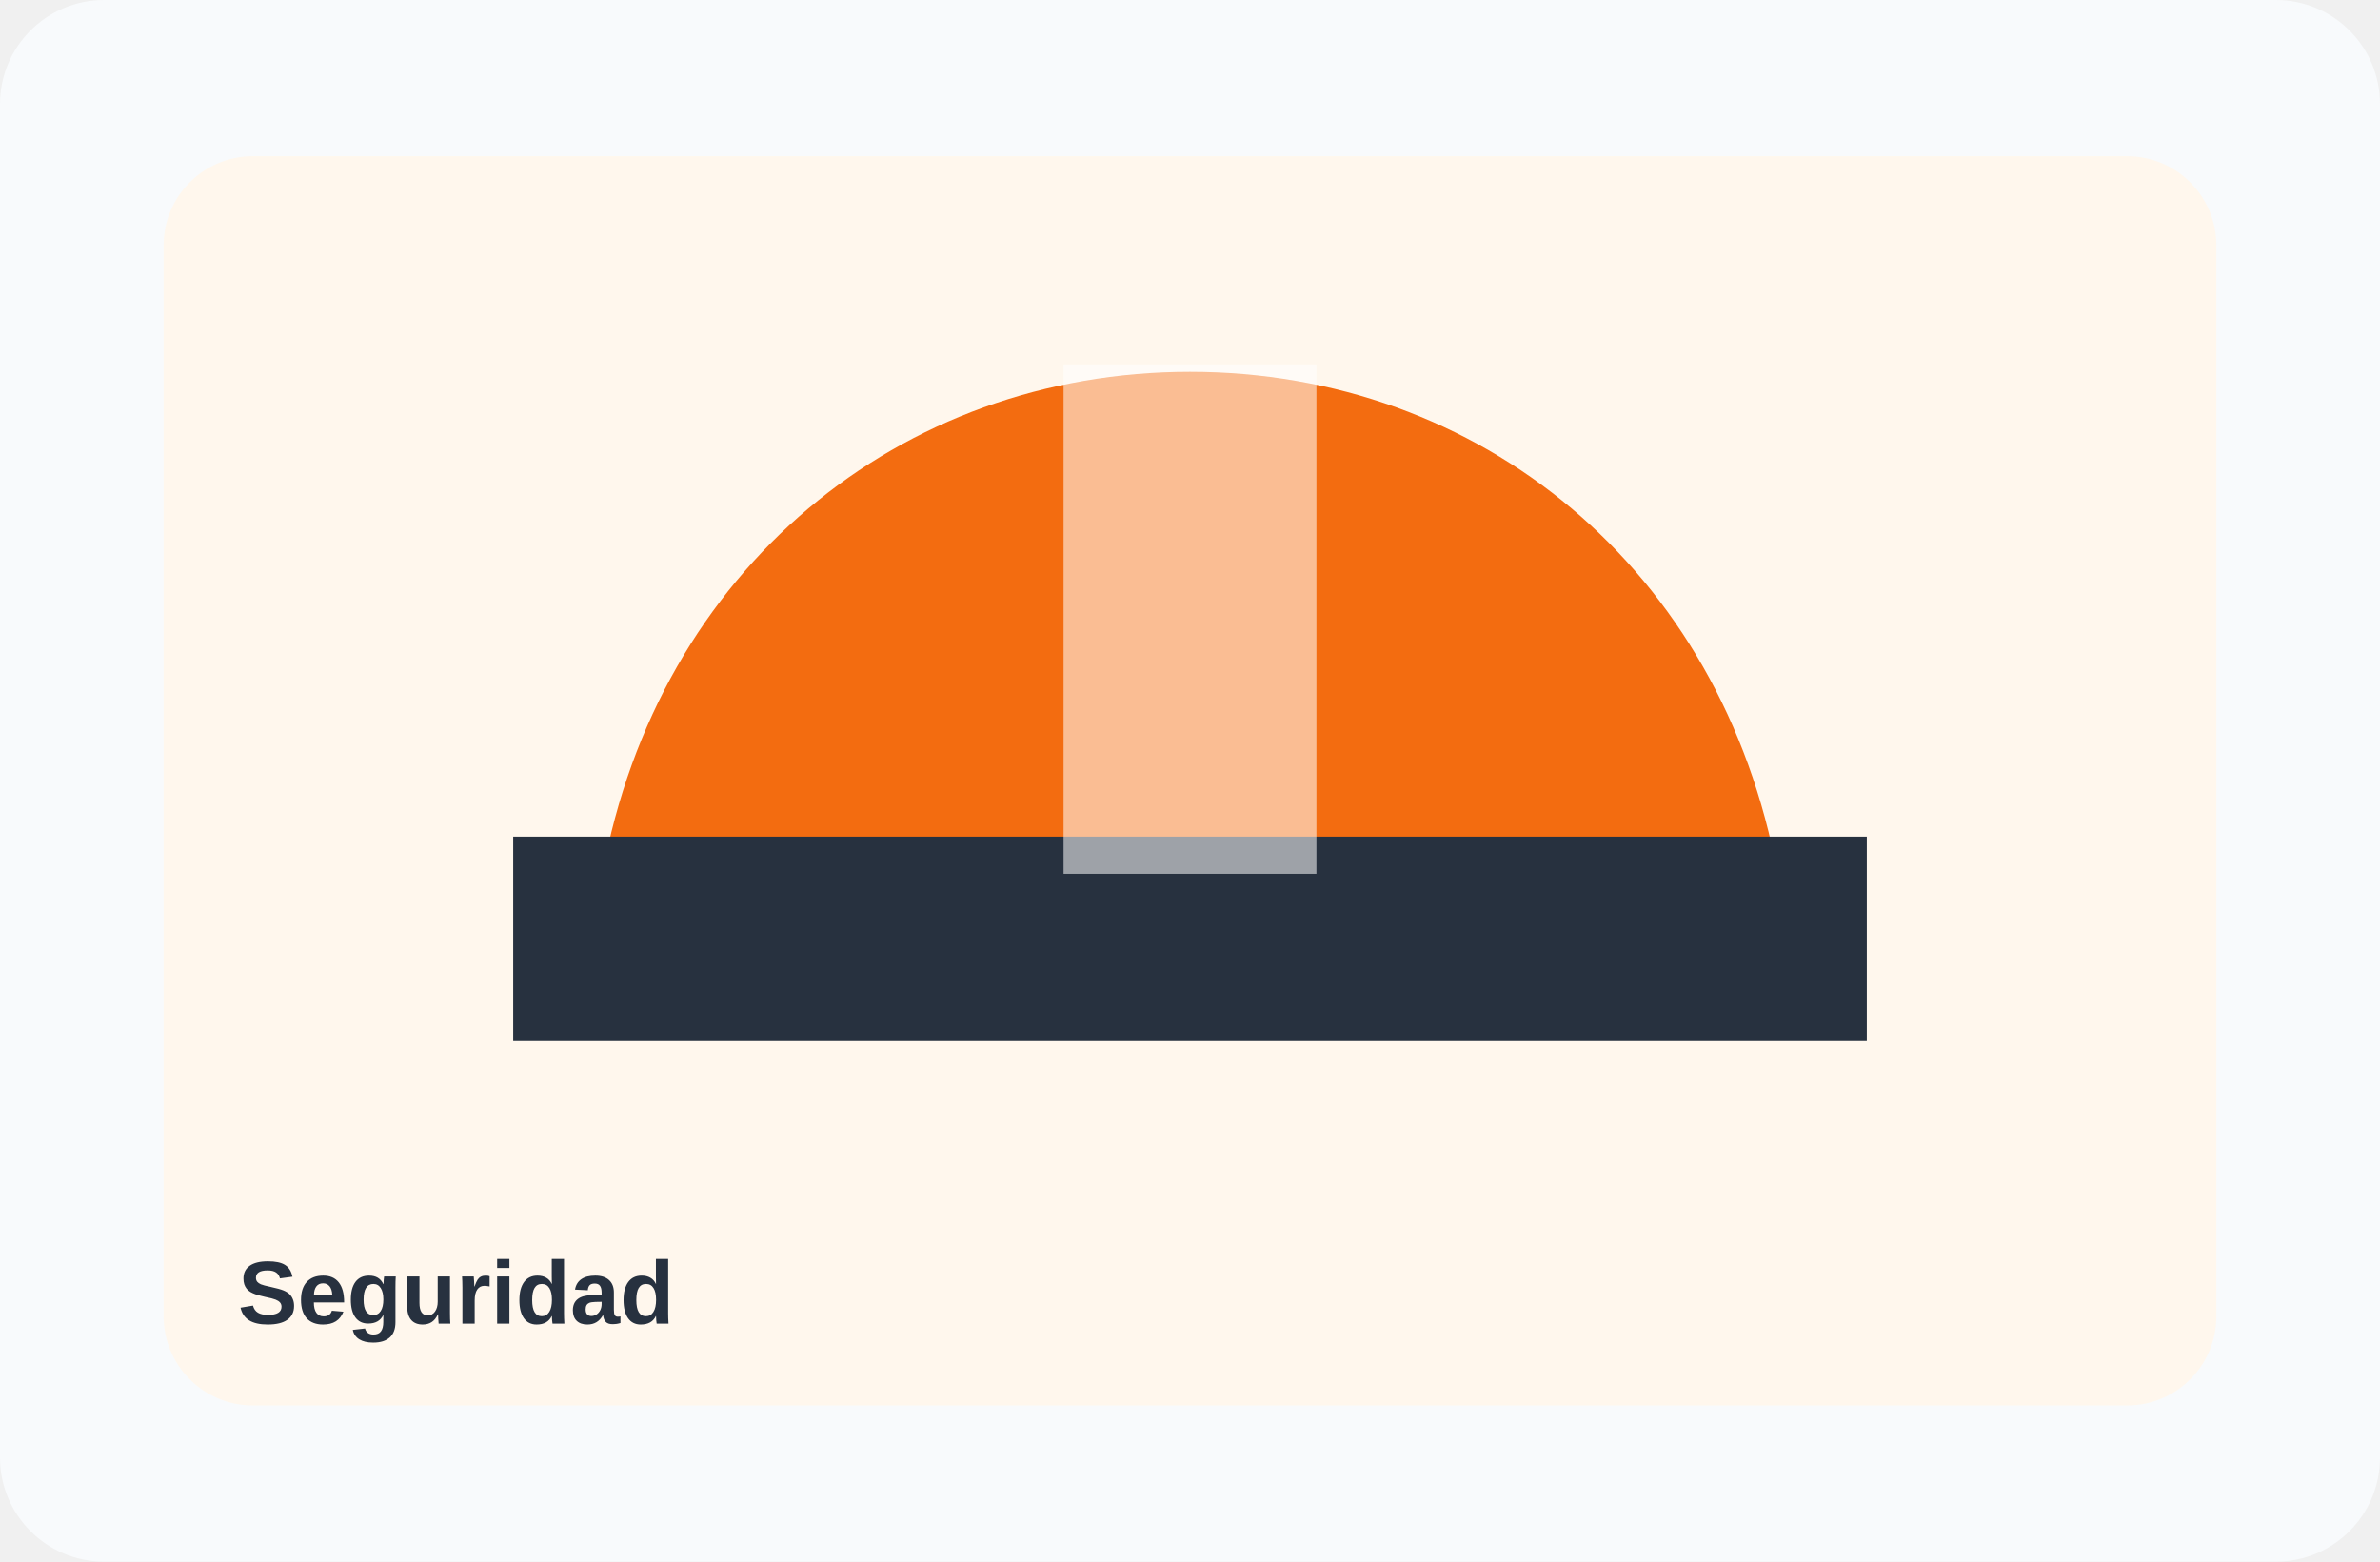
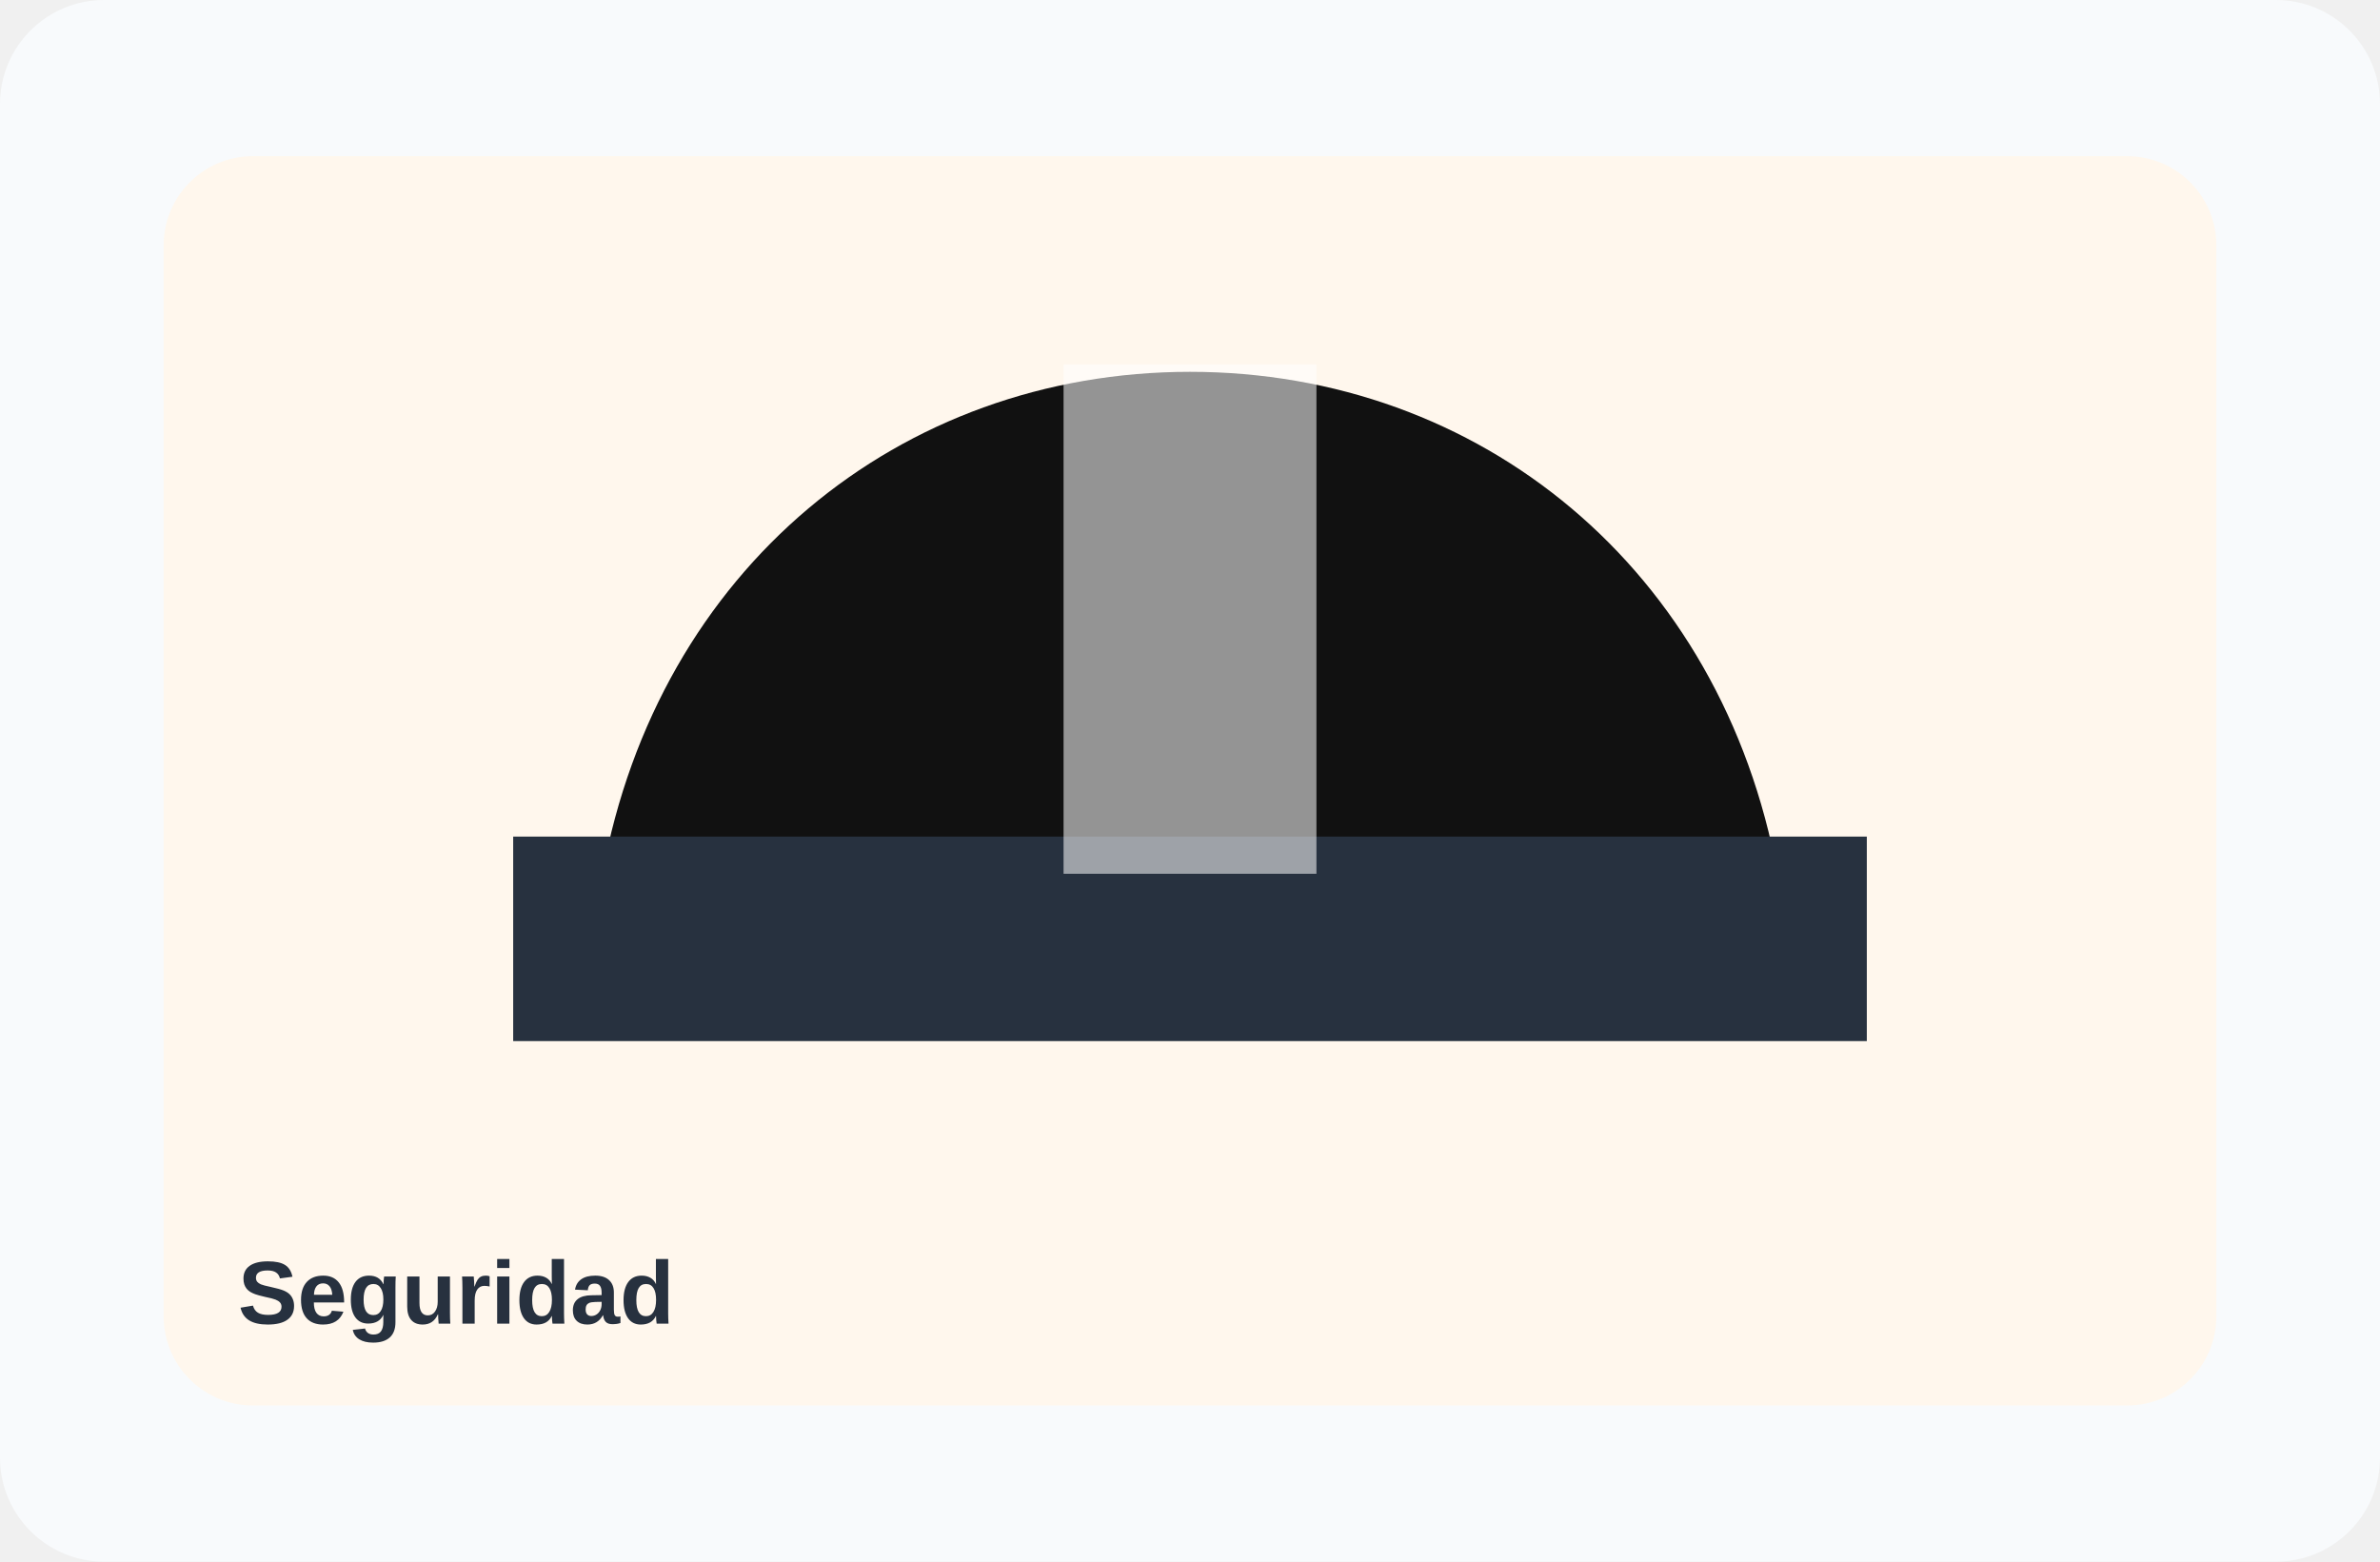
<svg xmlns="http://www.w3.org/2000/svg" width="640" height="420" viewBox="0 0 640 420" role="img" aria-label="Seguridad industrial">
  <rect width="640" height="420" rx="28" fill="#f8fafc" />
  <rect x="44" y="42" width="552" height="336" rx="24" fill="#fff7ed" />
-   <path d="M162 235c15-82 80-135 158-135s143 53 158 135z" fill="#f36c10" />
+   <path d="M162 235c15-82 80-135 158-135s143 53 158 135z" fill="#111111" />
  <path d="M138 225h364v55H138z" fill="#27313f" />
  <path d="M286 98h68v137h-68z" fill="#fff" opacity=".55" />
  <text x="64" y="356" fill="#27313f" font-family="Arial, sans-serif" font-size="24" font-weight="700">Seguridad</text>
</svg>
